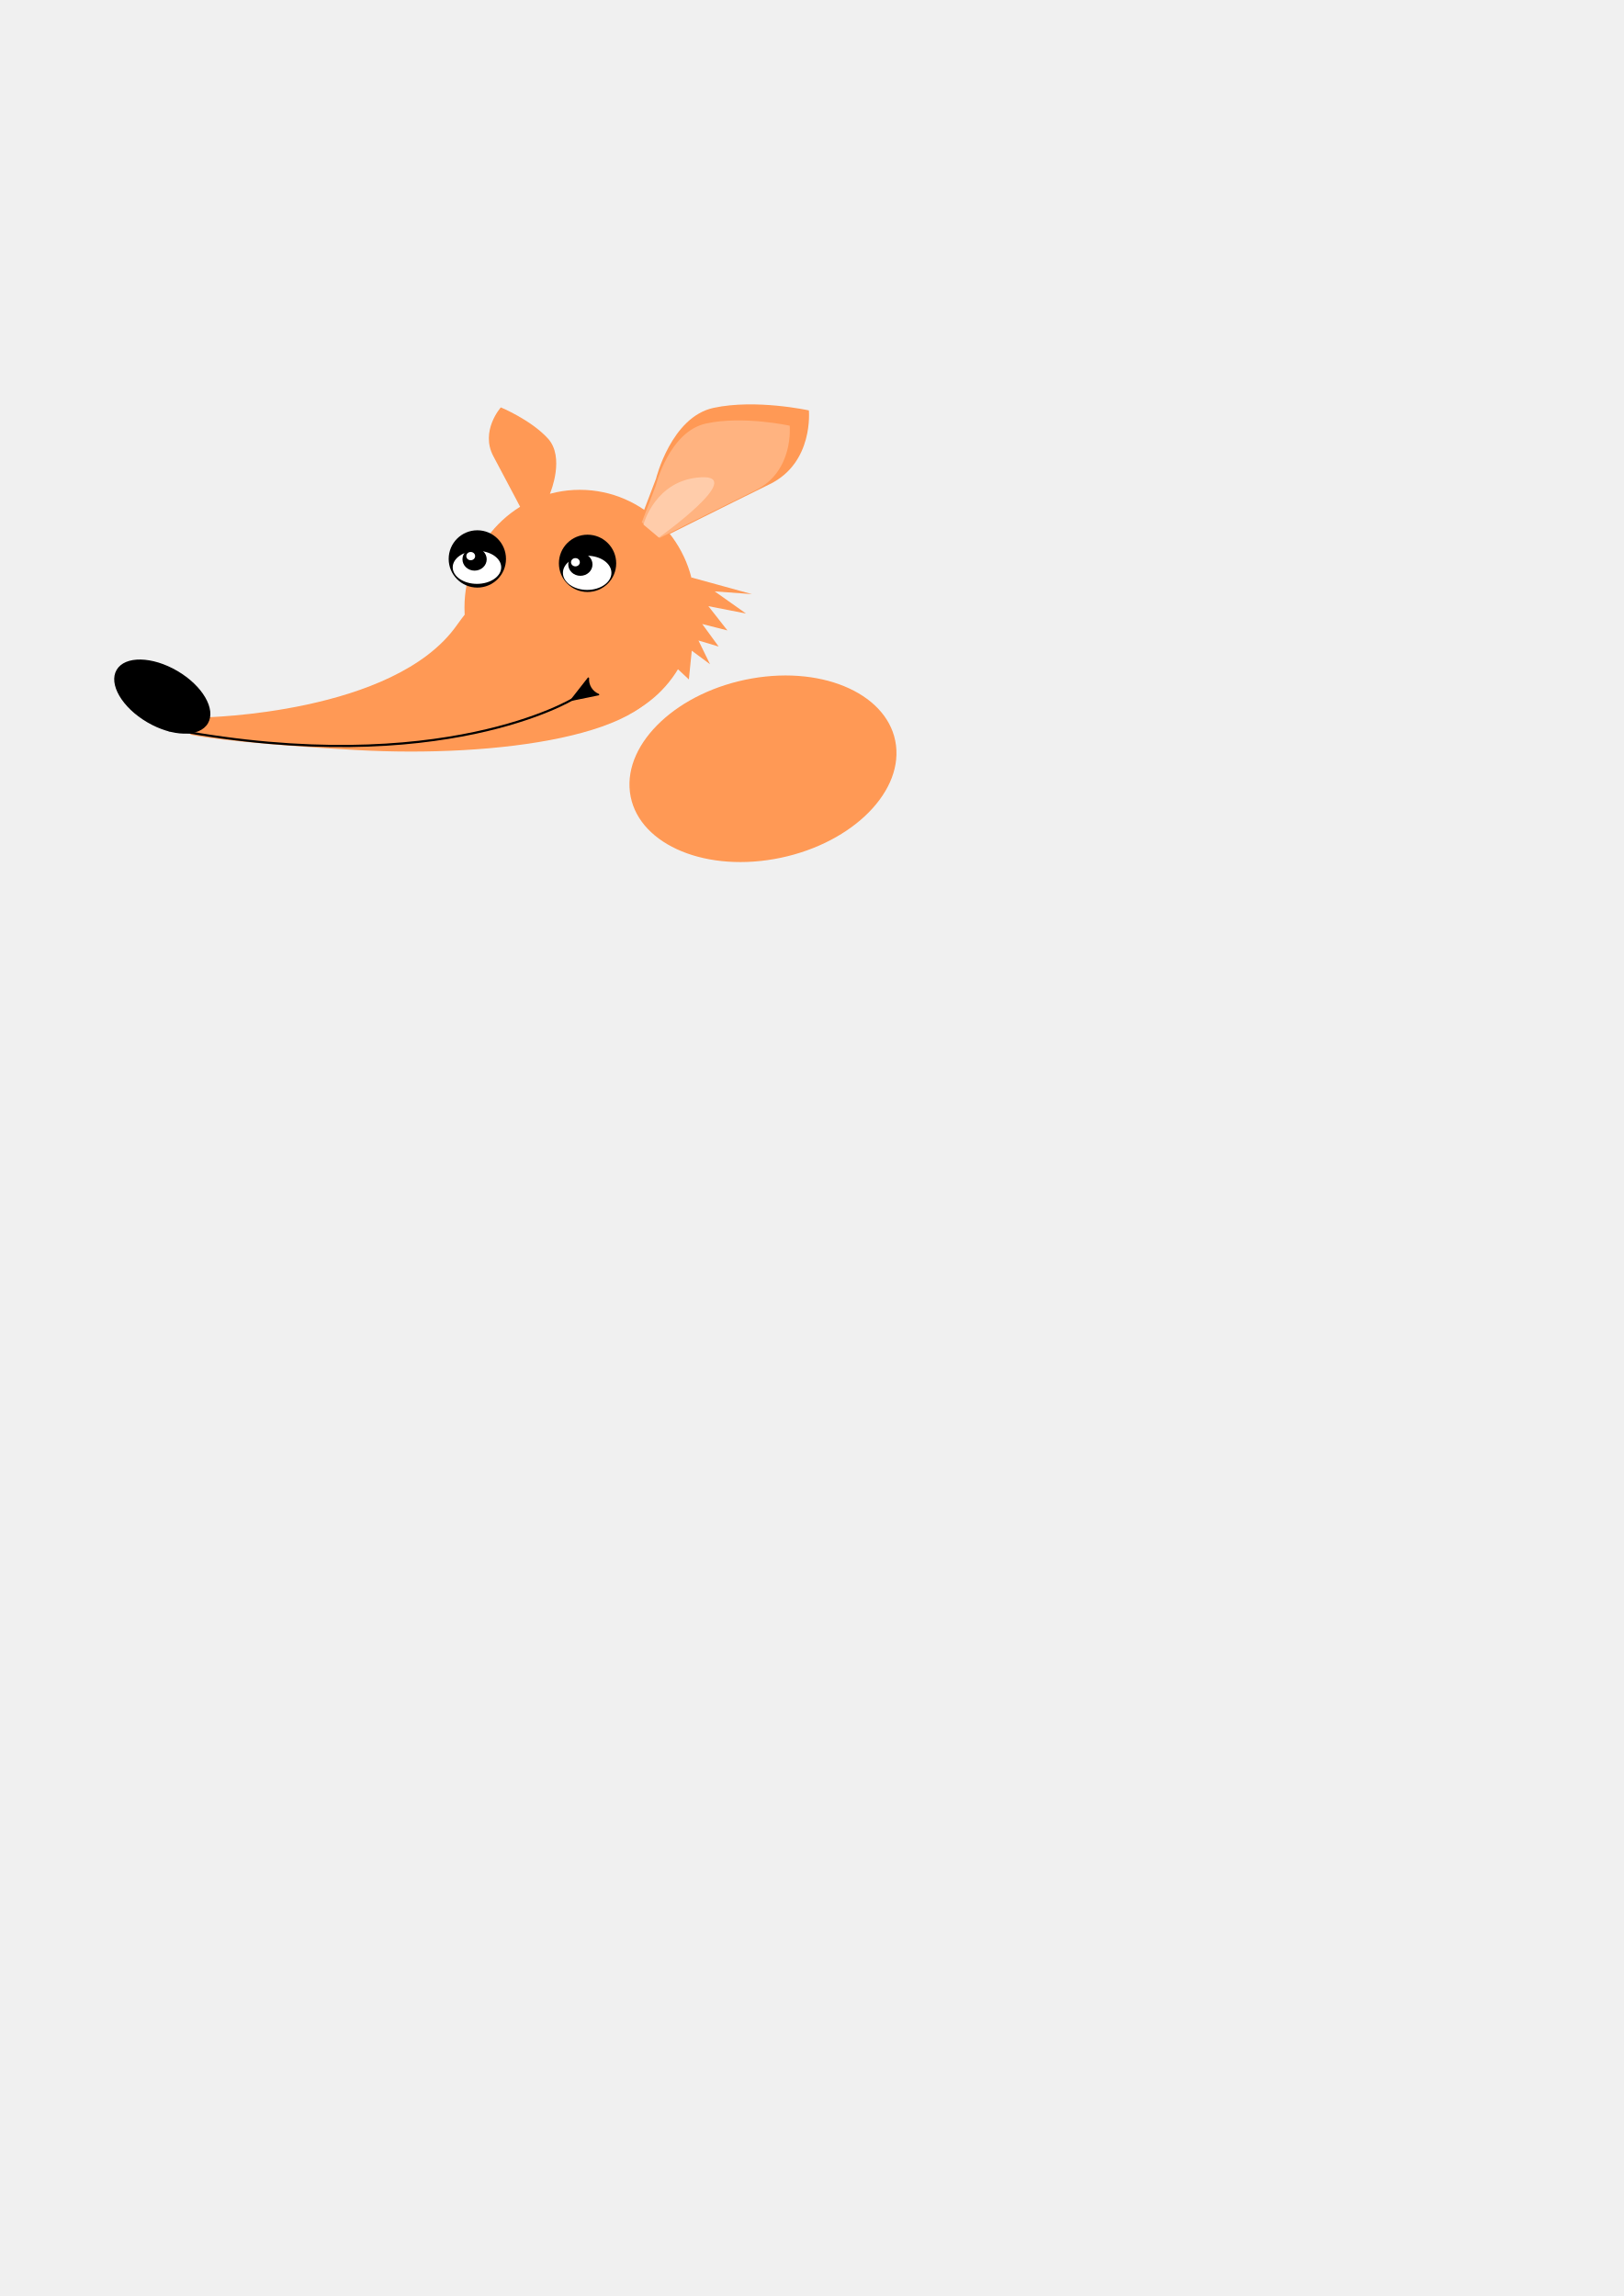
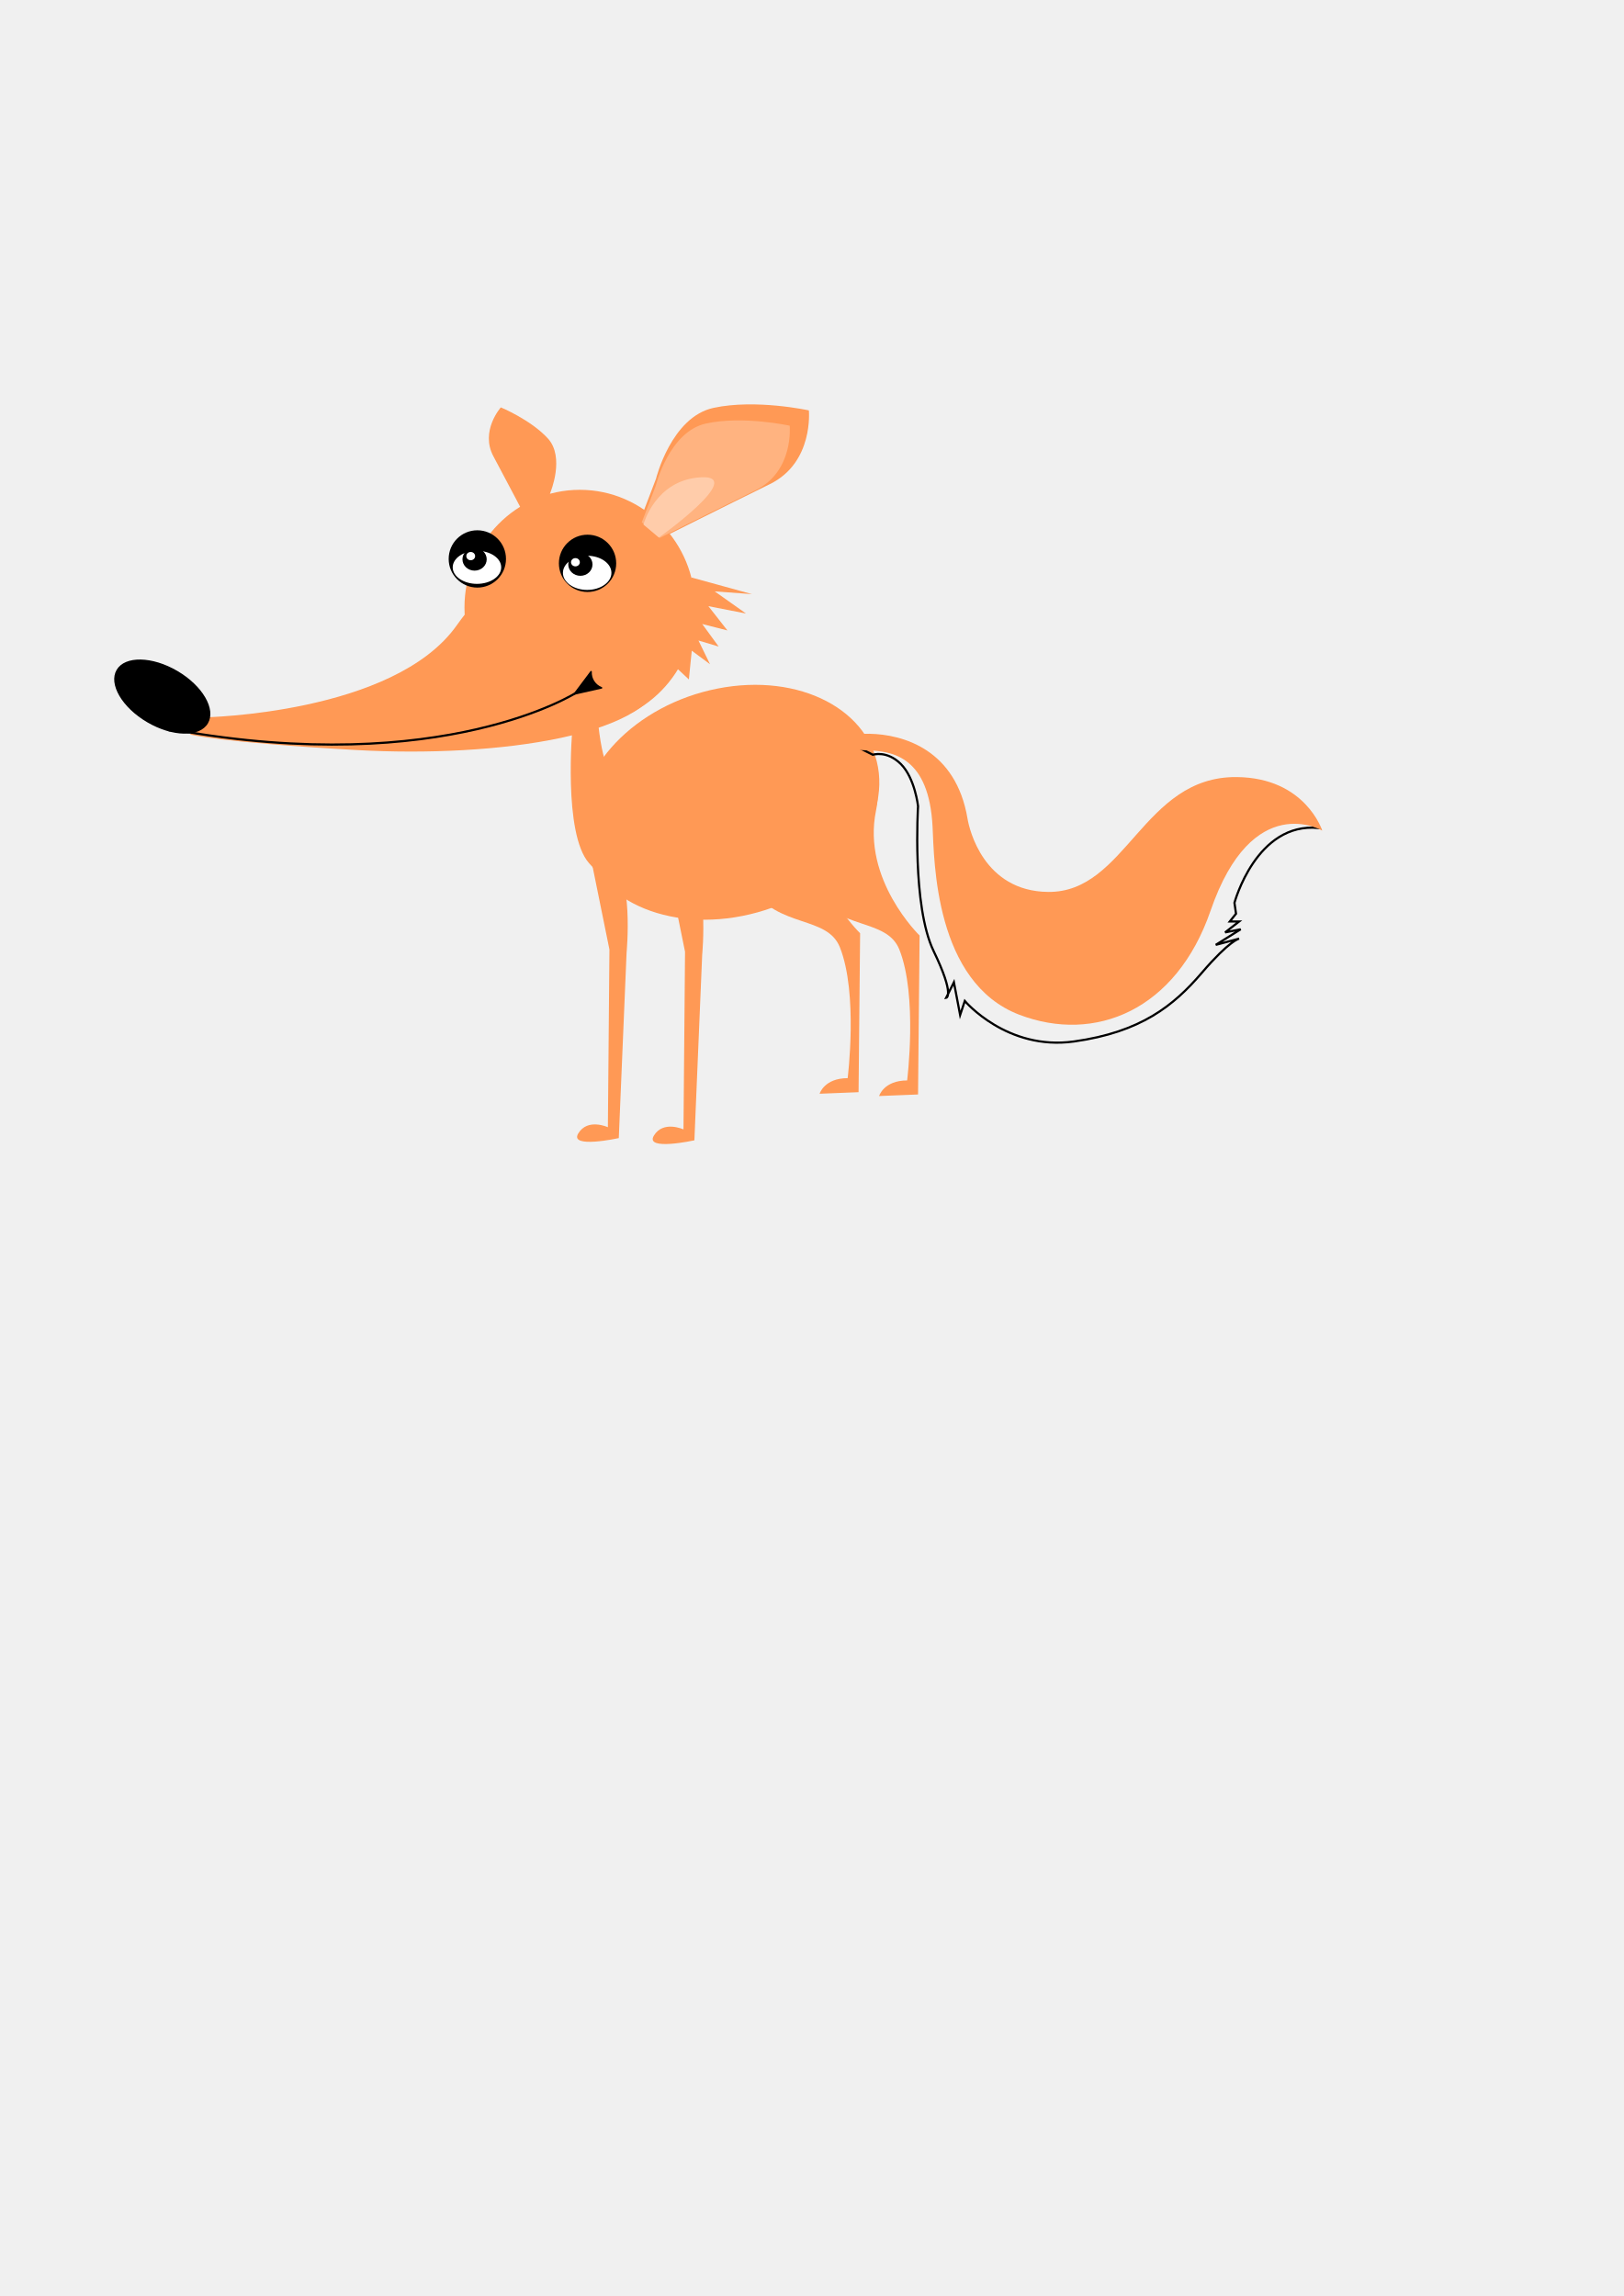
<svg xmlns="http://www.w3.org/2000/svg" width="210mm" height="297mm" viewBox="0 0 744.094 1052.362" id="svg2" version="1.1">
  <defs id="defs4">
    <marker orient="auto" refY="0.0" refX="0.0" id="marker9826" style="overflow:visible;">
      <path id="path9828" style="fill-rule:evenodd;stroke-width:0.625;stroke-linejoin:round;stroke:#000000;stroke-opacity:1;fill:#000000;fill-opacity:1" d="M 8.719,4.034 L -2.207,0.016 L 8.719,-4.002 C 6.973,-1.63 6.983,1.616 8.719,4.034 z " transform="scale(1.1) rotate(180) translate(1,0)" />
    </marker>
    <marker orient="auto" refY="0.0" refX="0.0" id="Arrow1Sstart" style="overflow:visible">
      <path id="path4170" d="M 0.0,0.0 L 5.0,-5.0 L -12.5,0.0 L 5.0,5.0 L 0.0,0.0 z " style="fill-rule:evenodd;stroke:#000000;stroke-width:1pt;stroke-opacity:1;fill:#ffffff;fill-opacity:1" transform="scale(0.2) translate(6,0)" />
    </marker>
    <marker orient="auto" refY="0.0" refX="0.0" id="Arrow2Lstart" style="overflow:visible">
      <path id="path4176" style="fill-rule:evenodd;stroke-width:0.625;stroke-linejoin:round;stroke:#000000;stroke-opacity:1;fill:#000000;fill-opacity:1" d="M 8.719,4.034 L -2.207,0.016 L 8.719,-4.002 C 6.973,-1.63 6.983,1.616 8.719,4.034 z " transform="scale(1.1) translate(1,0)" />
    </marker>
    <marker orient="auto" refY="0.0" refX="0.0" id="Club" style="overflow:visible">
      <path id="path4387" d="M -1.597,-7.098 C -3.486,-7.098 -5.024,-5.561 -5.024,-3.671 C -5.024,-3.015 -4.785,-2.444 -4.464,-1.923 C -4.503,-1.891 -4.544,-1.865 -4.581,-1.83 C -5.203,-2.685 -6.17,-3.275 -7.308,-3.275 C -9.197,-3.275 -10.734,-1.738 -10.734,0.151 C -10.734,2.04 -9.197,3.578 -7.308,3.578 C -6.314,3.578 -5.439,3.136 -4.814,2.459 C -4.938,2.814 -5.024,3.18 -5.024,3.578 C -5.024,5.467 -3.486,7.004 -1.597,7.004 C 0.292,7.004 1.829,5.467 1.829,3.578 C 1.829,2.784 1.514,2.084 1.06,1.503 C 2.415,1.766 3.772,2.297 4.766,3.834 C 4.028,3.096 3.554,1.753 3.554,-0.059 L 2.925,-0.105 L 3.507,-0.128 C 3.507,-1.94 3.958,-3.283 4.696,-4.021 C 3.737,-2.539 2.439,-1.995 1.13,-1.713 C 1.534,-2.275 1.829,-2.927 1.829,-3.671 C 1.829,-5.561 0.292,-7.098 -1.597,-7.098 z " style="fill-rule:evenodd;stroke:#000000;stroke-width:0.746pt;stroke-opacity:1;fill:#000000;fill-opacity:1" transform="scale(0.6)" />
    </marker>
    <marker orient="auto" refY="0.0" refX="0.0" id="DotL" style="overflow:visible">
      <path id="path4219" d="M -2.5,-1.0 C -2.5,1.76 -4.74,4.0 -7.5,4.0 C -10.26,4.0 -12.5,1.76 -12.5,-1.0 C -12.5,-3.76 -10.26,-6.0 -7.5,-6.0 C -4.74,-6.0 -2.5,-3.76 -2.5,-1.0 z " style="fill-rule:evenodd;stroke:#000000;stroke-width:1pt;stroke-opacity:1;fill:#000000;fill-opacity:1" transform="scale(0.8) translate(7.4, 1)" />
    </marker>
    <marker orient="auto" refY="0.0" refX="0.0" id="SemiCircleIn" style="overflow:visible">
      <path id="path4336" d="M -0.375,-0.046 C -0.375,2.714 1.865,4.954 4.625,4.954 L 4.625,-5.046 C 1.865,-5.046 -0.375,-2.806 -0.375,-0.046 z " style="fill-rule:evenodd;stroke:#000000;stroke-width:1pt;stroke-opacity:1;fill:#000000;fill-opacity:1" transform="scale(0.6)" />
    </marker>
    <marker orient="auto" refY="0.0" refX="0.0" id="Arrow1Mend" style="overflow:visible;">
      <path id="path4167" d="M 0.0,0.0 L 5.0,-5.0 L -12.5,0.0 L 5.0,5.0 L 0.0,0.0 z " style="fill-rule:evenodd;stroke:#000000;stroke-width:1pt;stroke-opacity:1;fill:#ffffff;fill-opacity:1" transform="scale(0.4) rotate(180) translate(10,0)" />
    </marker>
    <marker orient="auto" refY="0.0" refX="0.0" id="Arrow2Lend" style="overflow:visible;">
      <path id="path4179" style="fill-rule:evenodd;stroke-width:0.625;stroke-linejoin:round;stroke:#eb781e;stroke-opacity:1;fill:#ffffff;fill-opacity:1" d="M 8.719,4.034 L -2.207,0.016 L 8.719,-4.002 C 6.973,-1.63 6.983,1.616 8.719,4.034 z " transform="scale(1.1) rotate(180) translate(1,0)" />
    </marker>
    <marker orient="auto" refY="0.0" refX="0.0" id="DiamondLend" style="overflow:visible">
      <path id="path4255" d="M 0,-7.071 L -7.071,0 L 0,7.071 L 7.071,0 L 0,-7.071 z " style="fill-rule:evenodd;stroke:#000000;stroke-width:1pt;stroke-opacity:1;fill:#000000;fill-opacity:1" transform="scale(0.8) translate(-7,0)" />
    </marker>
    <marker orient="auto" refY="0.0" refX="0.0" id="EmptyTriangleInL" style="overflow:visible">
      <path id="path4309" d="M 5.77,0.0 L -2.88,5.0 L -2.88,-5.0 L 5.77,0.0 z " style="fill-rule:evenodd;fill:#ffffff;stroke:#000000;stroke-width:1pt;stroke-opacity:1" transform="scale(-0.8) translate(-6,0)" />
    </marker>
    <marker orient="auto" refY="0.0" refX="0.0" id="Tail" style="overflow:visible">
      <g id="g4194" transform="scale(-1.2)" style="stroke:#000000;stroke-opacity:1;fill:#000000;fill-opacity:1">
        <path id="path4196" d="M -3.805,-3.959 L 0.544,0" style="fill:#000000;fill-rule:evenodd;stroke:#000000;stroke-width:0.8;stroke-linecap:round;stroke-opacity:1;fill-opacity:1" />
        <path id="path4198" d="M -1.287,-3.959 L 3.062,0" style="fill:#000000;fill-rule:evenodd;stroke:#000000;stroke-width:0.8;stroke-linecap:round;stroke-opacity:1;fill-opacity:1" />
        <path id="path4200" d="M 1.305,-3.959 L 5.654,0" style="fill:#000000;fill-rule:evenodd;stroke:#000000;stroke-width:0.8;stroke-linecap:round;stroke-opacity:1;fill-opacity:1" />
        <path id="path4202" d="M -3.805,4.178 L 0.544,0.22" style="fill:#000000;fill-rule:evenodd;stroke:#000000;stroke-width:0.8;stroke-linecap:round;stroke-opacity:1;fill-opacity:1" />
        <path id="path4204" d="M -1.287,4.178 L 3.062,0.22" style="fill:#000000;fill-rule:evenodd;stroke:#000000;stroke-width:0.8;stroke-linecap:round;stroke-opacity:1;fill-opacity:1" />
        <path id="path4206" d="M 1.305,4.178 L 5.654,0.22" style="fill:#000000;fill-rule:evenodd;stroke:#000000;stroke-width:0.8;stroke-linecap:round;stroke-opacity:1;fill-opacity:1" />
      </g>
    </marker>
    <marker orient="auto" refY="0.0" refX="0.0" id="Arrow2Mend" style="overflow:visible;">
      <path id="path4185" style="fill-rule:evenodd;stroke-width:0.625;stroke-linejoin:round;stroke:#000000;stroke-opacity:1;fill:#000000;fill-opacity:1" d="M 8.719,4.034 L -2.207,0.016 L 8.719,-4.002 C 6.973,-1.63 6.983,1.616 8.719,4.034 z " transform="scale(0.6) rotate(180) translate(0,0)" />
    </marker>
    <marker orient="auto" refY="0.0" refX="0.0" id="marker4460" style="overflow:visible;">
      <path id="path4462" d="M 0.0,0.0 L 5.0,-5.0 L -12.5,0.0 L 5.0,5.0 L 0.0,0.0 z " style="fill-rule:evenodd;stroke:#000000;stroke-width:1pt;stroke-opacity:1;fill:#000000;fill-opacity:1" transform="scale(0.8) rotate(180) translate(12.5,0)" />
    </marker>
    <marker orient="auto" refY="0.0" refX="0.0" id="Arrow1Lstart" style="overflow:visible">
      <path id="path4158" d="M 0.0,0.0 L 5.0,-5.0 L -12.5,0.0 L 5.0,5.0 L 0.0,0.0 z " style="fill-rule:evenodd;stroke:#000000;stroke-width:1pt;stroke-opacity:1;fill:#000000;fill-opacity:1" transform="scale(0.8) translate(12.5,0)" />
    </marker>
    <marker orient="auto" refY="0.0" refX="0.0" id="Arrow1Lend" style="overflow:visible;">
      <path id="path4161" d="M 0.0,0.0 L 5.0,-5.0 L -12.5,0.0 L 5.0,5.0 L 0.0,0.0 z " style="fill-rule:evenodd;stroke:#000000;stroke-width:1pt;stroke-opacity:1;fill:#000000;fill-opacity:1" transform="scale(0.8) rotate(180) translate(12.5,0)" />
    </marker>
  </defs>
  <g id="layer1">
    <ellipse style="fill:#ff9955;fill-opacity:1;stroke:none;stroke-width:1;stroke-linejoin:round;stroke-miterlimit:4;stroke-dasharray:none;stroke-dashoffset:0;stroke-opacity:1" id="path10106" cx="265.714" cy="278.434" rx="52.857" ry="53.929" />
    <path style="fill:#ff9955;fill-rule:evenodd;stroke:none;stroke-width:1px;stroke-linecap:butt;stroke-linejoin:miter;stroke-opacity:1" d="m 93.571,328.791 c 0,0 86.995,-1.527 115.714,-42.143 46.777,-66.154 96.429,-9.286 95,20.714 -1.429,30 -77.143,40 -140.714,36.429 C 100,340.219 87.143,336.648 87.143,336.648 Z" id="path5735" />
-     <path style="fill:none;fill-rule:evenodd;stroke:#000000;stroke-width:1;stroke-linecap:butt;stroke-linejoin:round;stroke-miterlimit:4;stroke-dasharray:none;stroke-dashoffset:0;stroke-opacity:1;marker-start:url(#marker9826);marker-mid:url(#Arrow1Mend);marker-end:url(#Arrow1Sstart)" d="m 262.857,320.219 c 0,0 -60,37.143 -182.857,14.286" id="path3352" />
+     <path style="fill:none;fill-rule:evenodd;stroke:#000000;stroke-width:1;stroke-linecap:butt;stroke-linejoin:round;stroke-miterlimit:4;stroke-dasharray:none;stroke-dashoffset:0;stroke-opacity:1;marker-start:url(#marker9826);marker-mid:url(#Arrow1Mend);marker-end:url(#Arrow1Sstart)" d="m 264.286,317.362 c 0,0 -60.714,39.286 -184.286,17.143" id="path3352" />
    <circle style="fill:#000000;stroke-width:1;stroke-miterlimit:4;stroke-dasharray:none;stroke-dashoffset:0" id="path5632" cx="269.255" cy="258.205" r="13.132" />
    <ellipse style="fill:#ffffff;stroke-width:1;stroke-miterlimit:4;stroke-dasharray:none;stroke-dashoffset:0" id="path5634" cx="269.084" cy="262.559" rx="11.112" ry="7.829" />
    <ellipse style="fill:#000000;stroke-width:1;stroke-miterlimit:4;stroke-dasharray:none;stroke-dashoffset:0" id="path5632-4" cx="225.501" cy="237.952" rx="24.244" ry="13.637" transform="matrix(0.8629643,0.505265,-0.505265,0.8629643,0,0)" />
    <circle style="fill:#000000;stroke-width:1;stroke-miterlimit:4;stroke-dasharray:none;stroke-dashoffset:0" id="path5632-7" cx="218.748" cy="256.185" r="13.132" />
    <ellipse style="fill:#ffffff;stroke-width:1;stroke-miterlimit:4;stroke-dasharray:none;stroke-dashoffset:0" id="path5634-3" cx="218.576" cy="260.034" rx="11.112" ry="7.576" />
    <ellipse style="fill:#000000;stroke-width:1;stroke-miterlimit:4;stroke-dasharray:none;stroke-dashoffset:0" id="path5634-3-3" cx="217.485" cy="256.343" rx="5.556" ry="5.209" />
    <ellipse style="fill:#000000;stroke-width:1;stroke-miterlimit:4;stroke-dasharray:none;stroke-dashoffset:0" id="path5634-3-3-1" cx="265.972" cy="258.71" rx="5.556" ry="5.209" />
    <ellipse style="fill:#ffffff;stroke-width:1;stroke-miterlimit:4;stroke-dasharray:none;stroke-dashoffset:0" id="path5634-3-3-2" cx="215.717" cy="254.891" rx="2.02" ry="1.894" />
    <ellipse style="fill:#ffffff;stroke-width:1;stroke-miterlimit:4;stroke-dasharray:none;stroke-dashoffset:0" id="path5634-3-3-2-2" cx="263.7" cy="257.7" rx="2.02" ry="1.894" />
    <path style="fill:#ff9955;fill-opacity:1;fill-rule:evenodd;stroke:none;stroke-width:1px;stroke-linecap:butt;stroke-linejoin:miter;stroke-opacity:1" d="m 300.622,219.443 c 0,0 6.954,-28.303 26.353,-32.494 19.399,-4.191 43.706,1.159 43.706,1.159 0,0 2.318,23.871 -17.833,33.762 -20.151,9.891 -50.201,24.987 -50.201,24.987 l -9.36,-8.188 z" id="path10108" />
    <path style="fill:#ffb380;fill-opacity:1;fill-rule:evenodd;stroke:none;stroke-width:1px;stroke-linecap:butt;stroke-linejoin:miter;stroke-opacity:1" d="m 300.539,222.558 c 0,0 6.09,-24.788 23.08,-28.458 16.99,-3.67 38.277,1.015 38.277,1.015 0,0 2.03,20.906 -15.618,29.568 -17.648,8.662 -43.965,21.883 -43.965,21.883 l -8.197,-7.171 z" id="path10108-3" />
    <path style="fill:#ffccaa;fill-rule:evenodd;stroke:none;stroke-width:1px;stroke-linecap:butt;stroke-linejoin:miter;stroke-opacity:1" d="m 294.875,240.451 c 0,0 5.3,-20.536 26.365,-21.69 21.066,-1.155 -19.299,27.615 -19.299,27.615 z" id="path10125" />
    <path style="fill:#ff9955;fill-opacity:1;fill-rule:evenodd;stroke:none;stroke-width:1px;stroke-linecap:butt;stroke-linejoin:miter;stroke-opacity:1" d="m 252.253,225.659 c 0,0 6.709,-16.106 -1.183,-24.706 -7.893,-8.6 -21.555,-14.224 -21.555,-14.224 0,0 -9.617,10.815 -3.39,22.439 6.228,11.624 15.391,29.126 15.391,29.126 l 7.442,-0.812 z" id="path10108-7" />
    <path style="fill:#ff9955;fill-opacity:1;fill-rule:evenodd;stroke:none;stroke-width:1px;stroke-linecap:butt;stroke-linejoin:miter;stroke-opacity:1" d="m 316.9,264.694 27.73,7.626 -17.082,-1.255 14.314,10.134 -17.232,-3.362 8.72,11.121 -11.538,-2.943 7.531,10.335 -9.26,-2.776 5.303,10.87 -8.371,-6.204 -1.33,13.177 -7.282,-6.823 -8.263,11.271 -0.848,-11.94 z" id="path10142" />
-     <ellipse style="fill:#ff9955;fill-opacity:1;stroke:none;stroke-width:1;stroke-linejoin:round;stroke-miterlimit:4;stroke-dasharray:none;stroke-dashoffset:0;stroke-opacity:1" id="path10159" cx="304.308" cy="408.079" rx="61.904" ry="41.701" transform="matrix(0.9849185,-0.1730187,0.12234,0.9924882,0,0)" />
+     <ellipse style="fill:#ff9955;fill-opacity:1;stroke:none;stroke-width:1;stroke-linejoin:round;stroke-miterlimit:4;stroke-dasharray:none;stroke-dashoffset:0;stroke-opacity:1" id="path10159" cx="293.507" cy="427.15" rx="69.571" ry="52.418" transform="matrix(0.981037,-0.1938208,0.1089502,0.9940472,0,0)" />
+     <path style="fill:#ff9955;fill-opacity:1;fill-rule:evenodd;stroke:none;stroke-width:1px;stroke-linecap:butt;stroke-linejoin:miter;stroke-opacity:1" d="m 262.339,333.519 c 0,0 -4.411,48.468 7.598,62.108 38.937,44.229 24.692,-44.229 24.692,-44.229 -4.64,-10.237 -16.145,26.786 -20.893,-23.526 -0.265,-2.811 -11.396,5.646 -11.396,5.646 z" id="path10161" />
+     <path style="fill:#ff9955;fill-rule:evenodd;stroke:none;stroke-width:1px;stroke-linecap:butt;stroke-linejoin:miter;stroke-opacity:1;fill-opacity:1" d="m 270,389.505 9.286,45.714 -0.714,81.429 c 0,0 -9.286,-4.286 -13.571,2.857 -4.286,7.143 18.571,2.143 18.571,2.143 l 3.571,-85 c 0,0 3.571,-37.143 -7.857,-42.857 C 267.857,388.076 270,389.505 270,389.505 Z" id="path11711" />
+     <path style="fill:#ff9955;fill-opacity:1;fill-rule:evenodd;stroke:none;stroke-width:1px;stroke-linecap:butt;stroke-linejoin:miter;stroke-opacity:1" d="m 304.646,390.519 9.286,45.714 -0.714,81.429 c 0,0 -9.286,-4.286 -13.571,2.857 -4.286,7.143 18.571,2.143 18.571,2.143 l 3.571,-85 c 0,0 3.571,-37.143 -7.857,-42.857 -11.429,-5.714 -9.286,-4.286 -9.286,-4.286 z" id="path11711-5" />
+     <path style="fill:none;fill-rule:evenodd;stroke:#000000;stroke-width:1px;stroke-linecap:butt;stroke-linejoin:miter;stroke-opacity:1" d="m 400,345.934 c 0,0 6.429,-2.143 12.857,4.286 6.429,6.429 7.857,19.286 7.857,19.286 0,0 -2.857,45.714 7.143,66.429 10,20.714 5.714,21.429 5.714,21.429 l 3.571,-7.143 2.857,15 2.143,-6.429 c 0,0 19.286,22.857 50,18.571 30.714,-4.286 45.714,-16.429 58.571,-31.429 12.857,-15 17.143,-15.714 17.143,-15.714 l -10.714,2.857 11.429,-7.143 -7.143,1.429 6.429,-5 -4.286,0 2.857,-3.571 -0.714,-5 c 0,0 10,-37.143 38.571,-34.286 -15,-16.429 -33.571,-11.429 -33.571,-11.429 l -54.286,62.857 -55,7.857 L 435.714,383.076 425,350.219 l -16.429,-9.286 -17.143,0.714 z" id="path11751" />
+     <path style="fill:#ff9955;fill-opacity:1;fill-rule:evenodd;stroke:none;stroke-width:1px;stroke-linecap:butt;stroke-linejoin:miter;stroke-opacity:1" d="m 383.571,344.505 c 0,0 23.68,-1.244 17.857,27.143 -6.469,31.534 20,57.143 20,57.143 l -0.714,72.857 -17.857,0.714 c 0,0 2.119,-7.143 12.857,-7.143 0,0 4.891,-38.803 -3.571,-60 -5.836,-14.619 -27.857,-8.571 -40.714,-27.143 -28.402,-41.026 12.143,-63.571 12.143,-63.571 z" id="path11728" />
+     <path style="fill:#ff9955;fill-opacity:1;fill-rule:evenodd;stroke:none;stroke-width:1px;stroke-linecap:butt;stroke-linejoin:miter;stroke-opacity:1" d="m 344.169,372.026 c 0,0 33.68,-18.387 30,-1.429 -6.827,31.459 20,57.143 20,57.143 l -0.714,72.857 -17.857,0.714 c 0,0 2.119,-7.143 12.857,-7.143 0,0 4.891,-38.803 -3.571,-60 -5.836,-14.619 -27.857,-8.571 -40.714,-27.143 -28.402,-41.026 0,-35 0,-35 z" id="path11728-7" />
+     <path style="fill:#ff9955;fill-opacity:1;fill-rule:evenodd;stroke:none;stroke-width:1px;stroke-linecap:butt;stroke-linejoin:miter;stroke-opacity:1" d="m 480.299,408.809 c 35.892,0.384 43.403,-53.06 86.431,-52.646 31.554,0.304 39.217,24.543 39.217,24.543 0,0 -31.978,-19.014 -51.181,36.717 -15.722,45.63 -52.941,60.92 -87.63,47.685 -38.777,-14.794 -38.989,-70.503 -39.76,-86.043 -1.601,-32.267 -18.31,-34.912 -30.385,-35.145 -13.698,-0.264 -14.084,-7.901 1.44,-7.602 15.525,0.299 39.67,7.222 44.978,39.016 0.789,4.725 7.331,33.158 36.888,33.474 z" id="path11749" />
  </g>
</svg>
